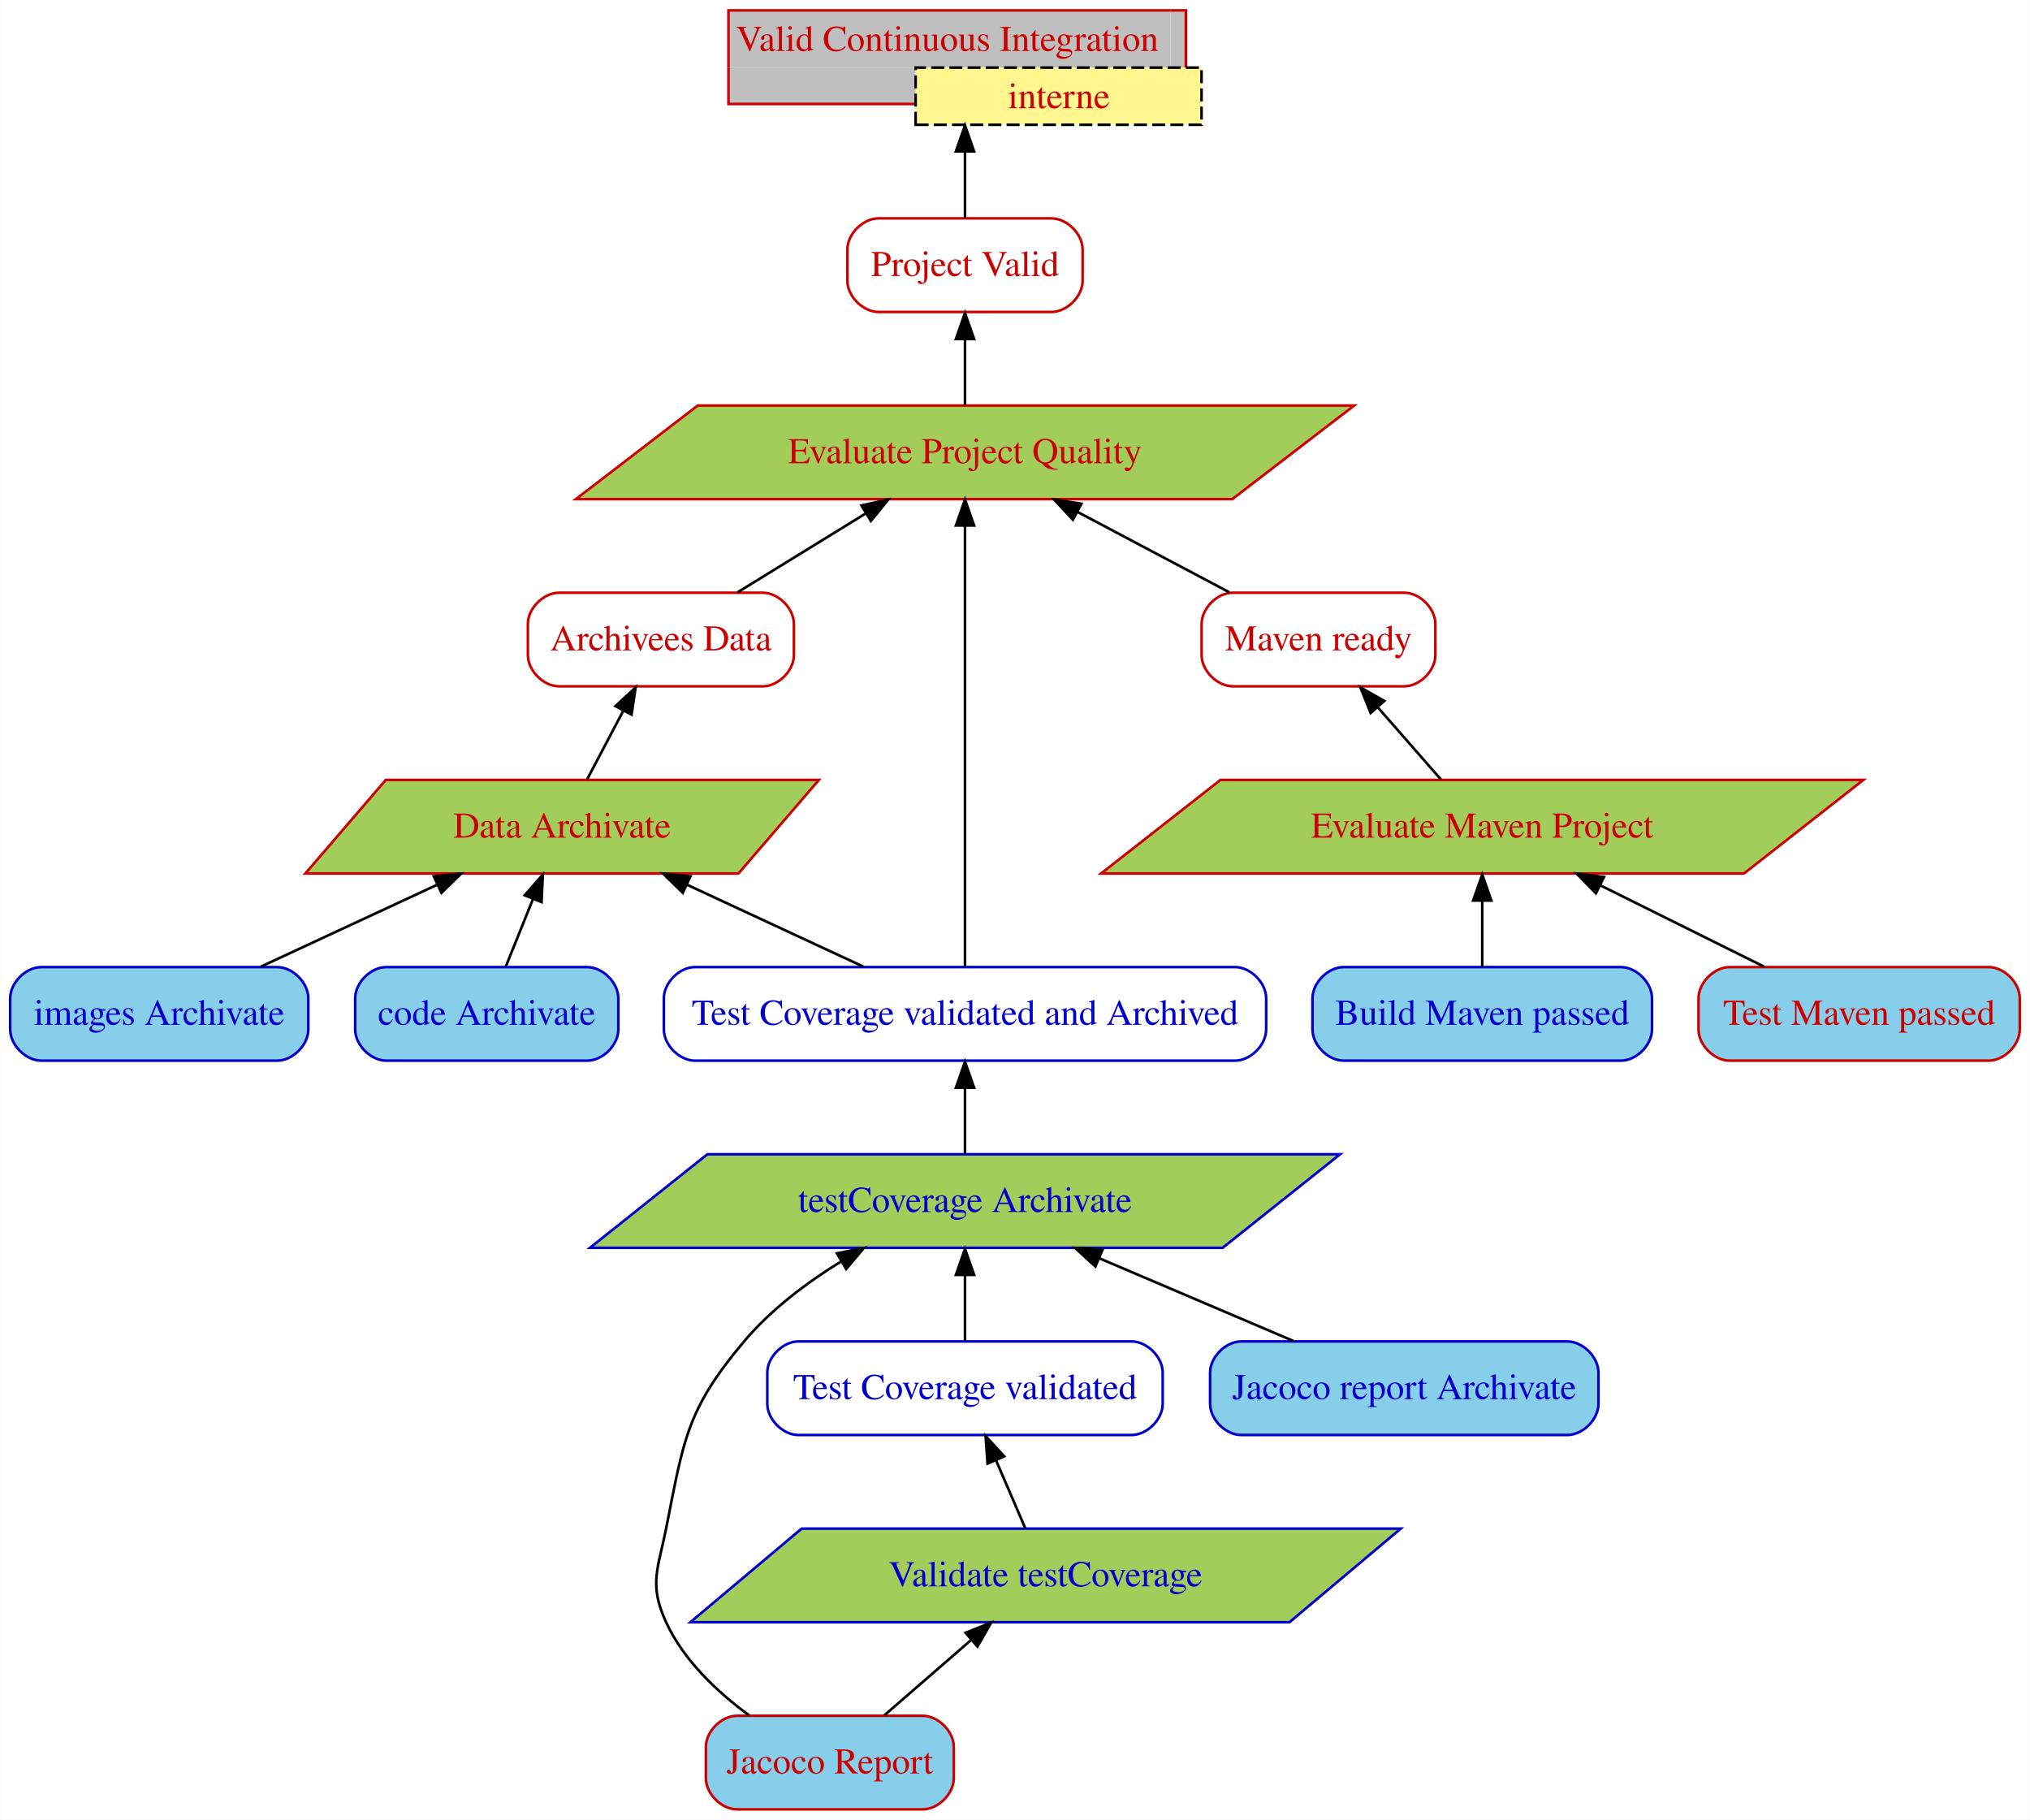
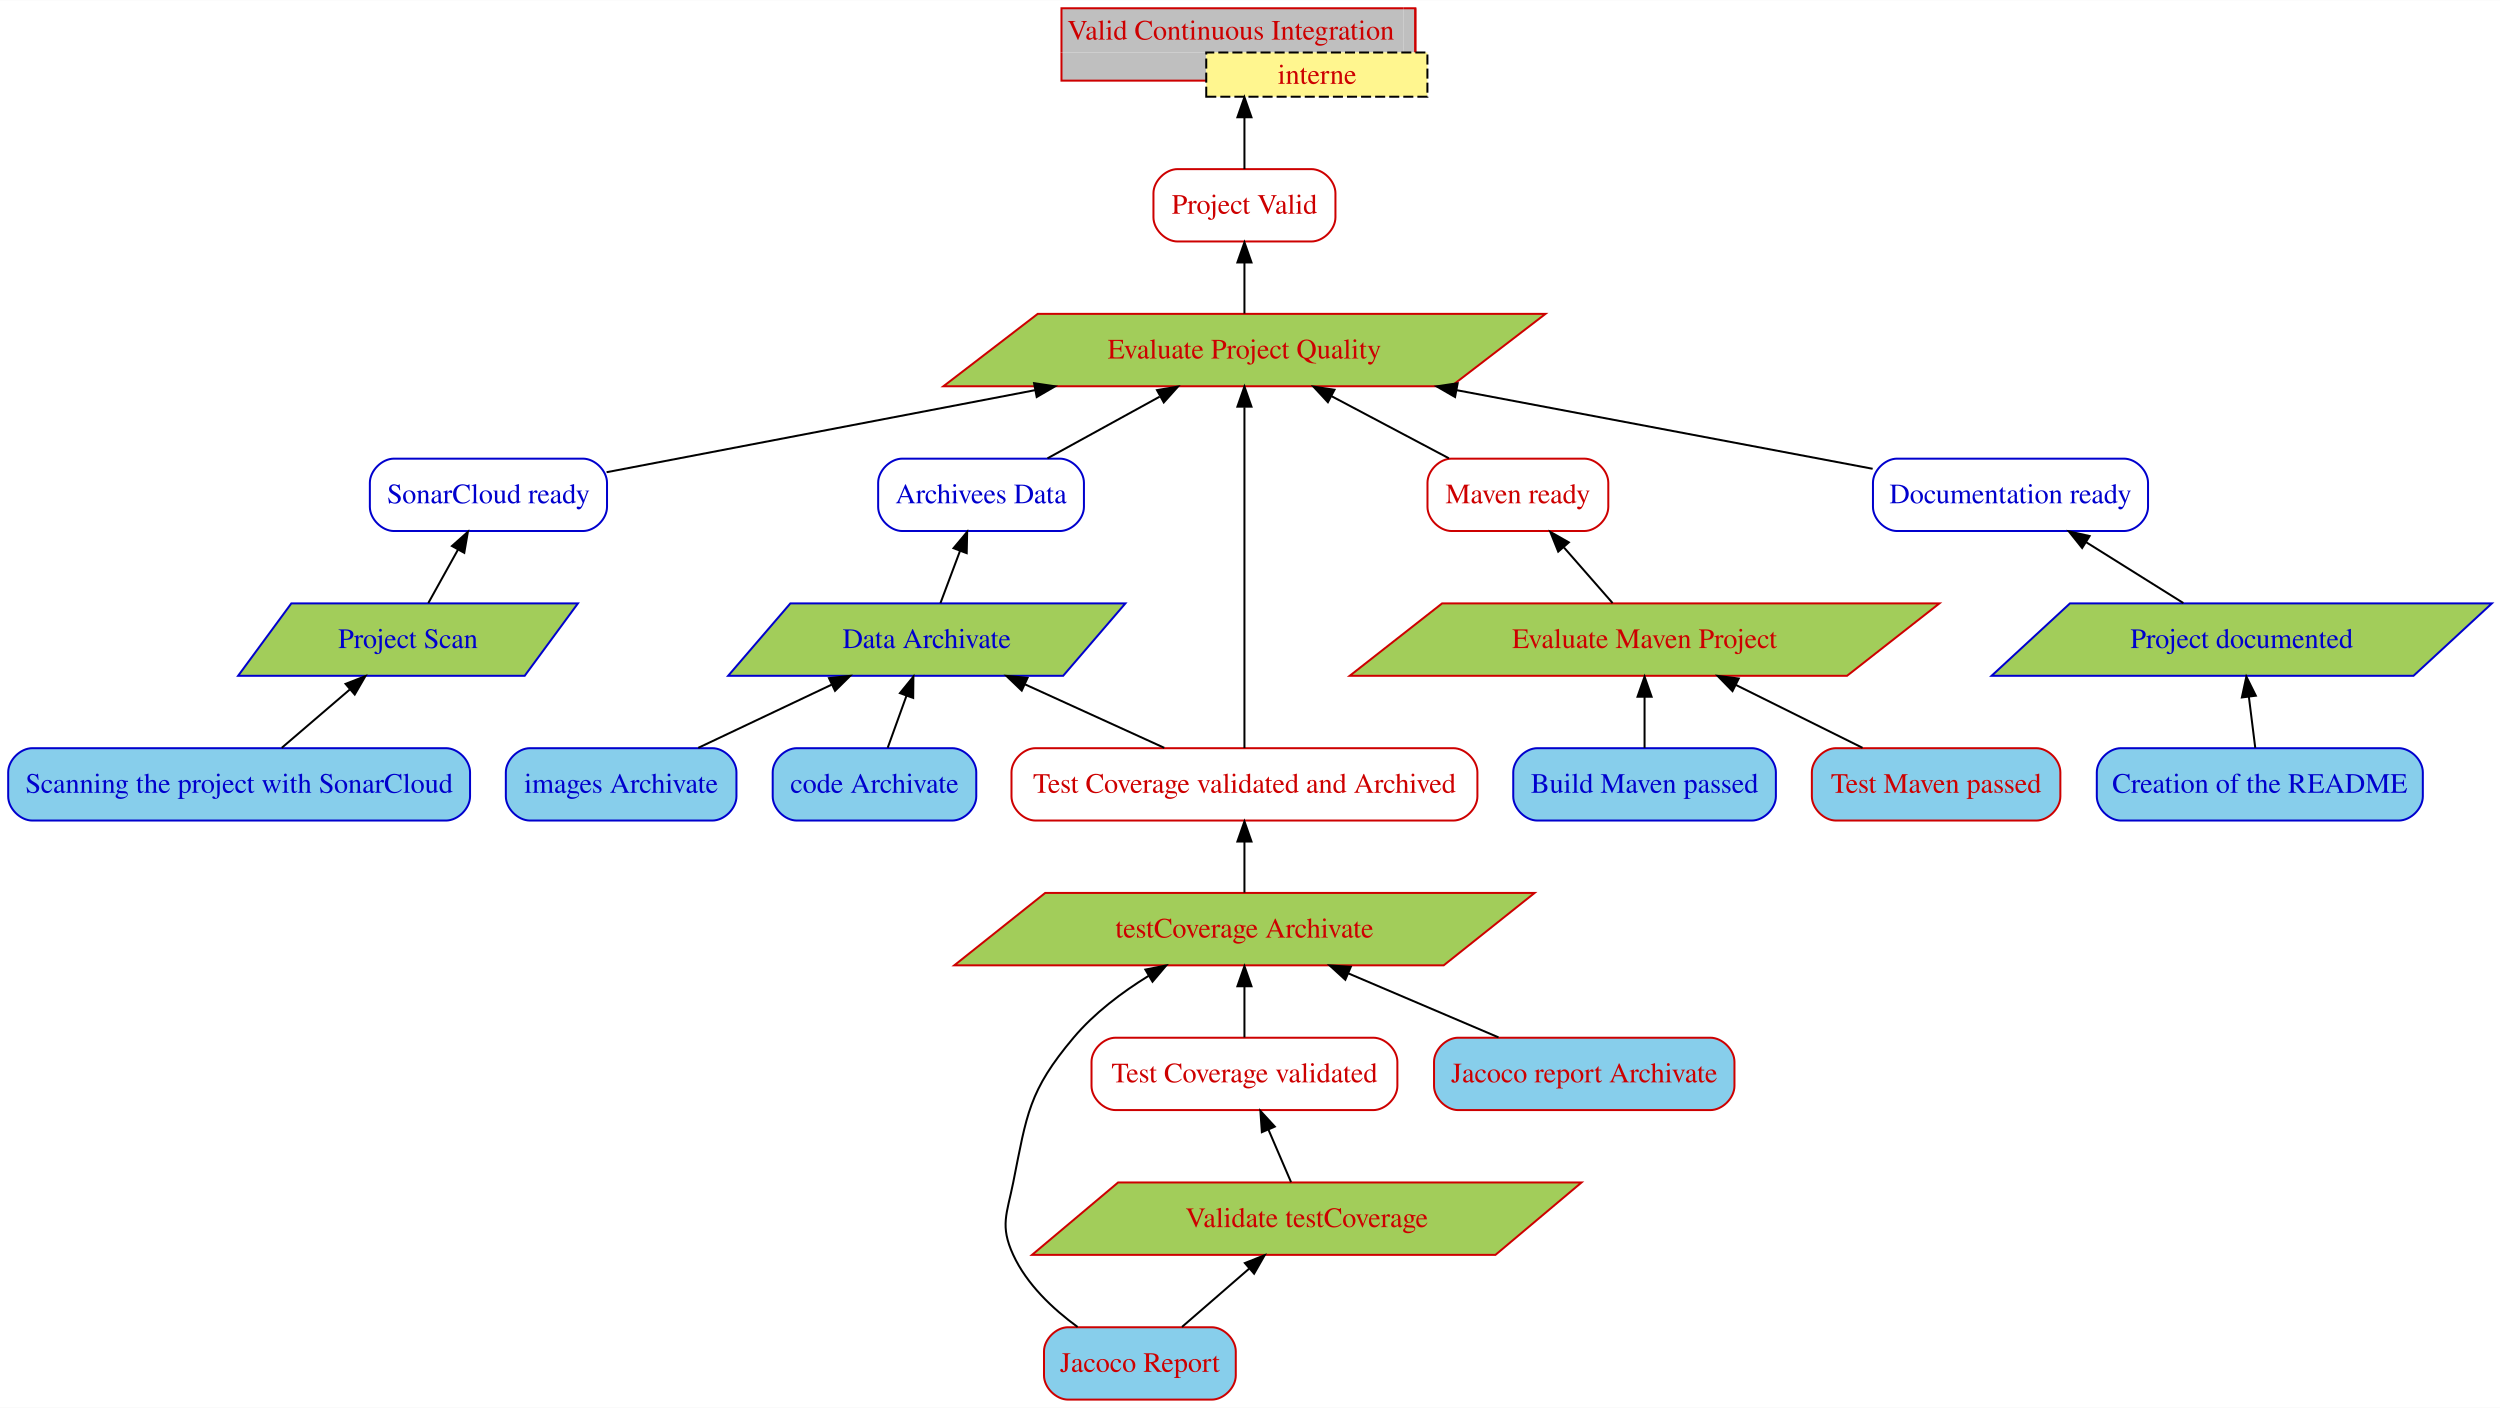
- <svg xmlns="http://www.w3.org/2000/svg" width="781px" height="700px" viewBox="0.00 0.00 780.82 700.00">
+ <svg xmlns="http://www.w3.org/2000/svg" width="1243px" height="700px" viewBox="0.00 0.00 1243.38 700.00">
  <g id="graph0" class="graph" transform="scale(1.0 1.0) rotate(0) translate(4 696)">
-     <polygon fill="#ffffff" stroke="transparent" points="-4,4 -4,-696 776.821,-696 776.821,4 -4,4" />
+     <polygon fill="#ffffff" stroke="transparent" points="-4,4 -4,-696 1239.379,-696 1239.379,4 -4,4" />
    <g id="node1" class="node">
-       <polygon fill="#bfbfbf" stroke="transparent" points="276.174,-670 276.174,-692 446.174,-692 446.174,-670 276.174,-670" />
-       <polyline fill="none" stroke="#cd0000" points="446.174,-692 276.174,-692 276.174,-670 " />
-       <text text-anchor="start" x="279.13" y="-676.4" font-family="Times,serif" font-size="14.00" fill="#cd0000">Valid Continuous Integration</text>
-       <polygon fill="#bfbfbf" stroke="transparent" points="446.174,-670 446.174,-692 452.174,-692 452.174,-670 446.174,-670" />
-       <polyline fill="none" stroke="#cd0000" points="452.174,-670 452.174,-692 446.174,-692 " />
-       <polyline fill="none" stroke="#cd0000" points="452.174,-692 452.174,-670 " />
-       <polygon fill="#bfbfbf" stroke="transparent" points="276.174,-656 276.174,-670 348.174,-670 348.174,-656 276.174,-656" />
-       <polyline fill="none" stroke="#cd0000" points="276.174,-670 276.174,-656 348.174,-656 " />
-       <polygon fill="#fff68f" stroke="transparent" points="348.174,-648 348.174,-670 458.174,-670 458.174,-648 348.174,-648" />
-       <polygon fill="none" stroke="#000000" stroke-dasharray="5,2" points="348.174,-648 348.174,-670 458.174,-670 458.174,-648 348.174,-648" />
-       <text text-anchor="start" x="383.738" y="-654.4" font-family="Times,serif" font-size="14.00" fill="#cd0000">interne</text>
+       <polygon fill="#bfbfbf" stroke="transparent" points="523.926,-670 523.926,-692 693.926,-692 693.926,-670 523.926,-670" />
+       <polyline fill="none" stroke="#cd0000" points="693.926,-692 523.926,-692 523.926,-670 " />
+       <text text-anchor="start" x="526.882" y="-676.4" font-family="Times,serif" font-size="14.00" fill="#cd0000">Valid Continuous Integration</text>
+       <polygon fill="#bfbfbf" stroke="transparent" points="693.926,-670 693.926,-692 699.926,-692 699.926,-670 693.926,-670" />
+       <polyline fill="none" stroke="#cd0000" points="699.926,-670 699.926,-692 693.926,-692 " />
+       <polyline fill="none" stroke="#cd0000" points="699.926,-692 699.926,-670 " />
+       <polygon fill="#bfbfbf" stroke="transparent" points="523.926,-656 523.926,-670 595.926,-670 595.926,-656 523.926,-656" />
+       <polyline fill="none" stroke="#cd0000" points="523.926,-670 523.926,-656 595.926,-656 " />
+       <polygon fill="#fff68f" stroke="transparent" points="595.926,-648 595.926,-670 705.926,-670 705.926,-648 595.926,-648" />
+       <polygon fill="none" stroke="#000000" stroke-dasharray="5,2" points="595.926,-648 595.926,-670 705.926,-670 705.926,-648 595.926,-648" />
+       <text text-anchor="start" x="631.49" y="-654.4" font-family="Times,serif" font-size="14.00" fill="#cd0000">interne</text>
    </g>
    <g id="node2" class="node">
-       <path fill="transparent" stroke="#cd0000" d="M400.43,-612C400.43,-612 333.917,-612 333.917,-612 327.917,-612 321.917,-606 321.917,-600 321.917,-600 321.917,-588 321.917,-588 321.917,-582 327.917,-576 333.917,-576 333.917,-576 400.43,-576 400.43,-576 406.43,-576 412.43,-582 412.43,-588 412.43,-588 412.43,-600 412.43,-600 412.43,-606 406.43,-612 400.43,-612" />
-       <text text-anchor="middle" x="367.174" y="-589.8" font-family="Times,serif" font-size="14.00" fill="#cd0000">Project Valid</text>
+       <polygon fill="#a2cd5a" stroke="#0000cd" points="283.425,-396 140.894,-396 114.426,-360 256.958,-360 283.425,-396" />
+       <text text-anchor="middle" x="198.926" y="-373.8" font-family="Times,serif" font-size="14.00" fill="#0000cd">Project Scan</text>
+     </g>
+     <g id="node3" class="node">
+       <path fill="transparent" stroke="#0000cd" d="M285.901,-468C285.901,-468 191.95,-468 191.95,-468 185.95,-468 179.95,-462 179.95,-456 179.95,-456 179.95,-444 179.95,-444 179.95,-438 185.95,-432 191.95,-432 191.95,-432 285.901,-432 285.901,-432 291.901,-432 297.901,-438 297.901,-444 297.901,-444 297.901,-456 297.901,-456 297.901,-462 291.901,-468 285.901,-468" />
+       <text text-anchor="middle" x="238.926" y="-445.8" font-family="Times,serif" font-size="14.00" fill="#0000cd">SonarCloud ready</text>
    </g>
    <g id="edge1" class="edge">
-       <path fill="none" stroke="#000000" d="M367.174,-612.011C367.174,-619.709 367.174,-628.937 367.174,-637.744" />
-       <polygon fill="#000000" stroke="#000000" points="363.674,-637.772 367.174,-647.772 370.674,-637.772 363.674,-637.772" />
-     </g>
-     <g id="node3" class="node">
-       <path fill="transparent" stroke="#0000cd" d="M471.034,-324C471.034,-324 263.313,-324 263.313,-324 257.313,-324 251.313,-318 251.313,-312 251.313,-312 251.313,-300 251.313,-300 251.313,-294 257.313,-288 263.313,-288 263.313,-288 471.034,-288 471.034,-288 477.034,-288 483.034,-294 483.034,-300 483.034,-300 483.034,-312 483.034,-312 483.034,-318 477.034,-324 471.034,-324" />
-       <text text-anchor="middle" x="367.174" y="-301.8" font-family="Times,serif" font-size="14.00" fill="#0000cd">Test Coverage validated and Archived</text>
+       <path fill="none" stroke="#000000" d="M209.019,-396.169C213.485,-404.207 218.833,-413.833 223.764,-422.708" />
+       <polygon fill="#000000" stroke="#000000" points="220.78,-424.545 228.696,-431.587 226.899,-421.145 220.78,-424.545" />
    </g>
    <g id="node4" class="node">
-       <polygon fill="#a2cd5a" stroke="#cd0000" points="310.956,-396 144.333,-396 113.391,-360 280.015,-360 310.956,-396" />
-       <text text-anchor="middle" x="212.174" y="-373.8" font-family="Times,serif" font-size="14.00" fill="#cd0000">Data Archivate</text>
+       <polygon fill="#a2cd5a" stroke="#cd0000" points="764.646,-540 512.101,-540 465.205,-504 717.75,-504 764.646,-540" />
+       <text text-anchor="middle" x="614.926" y="-517.8" font-family="Times,serif" font-size="14.00" fill="#cd0000">Evaluate Project Quality</text>
    </g>
    <g id="edge2" class="edge">
-       <path fill="none" stroke="#000000" d="M328.061,-324.169C307.422,-333.755 281.925,-345.599 260.106,-355.735" />
-       <polygon fill="#000000" stroke="#000000" points="258.6,-352.575 251.005,-359.962 261.549,-358.923 258.6,-352.575" />
+       <path fill="none" stroke="#000000" d="M297.676,-461.25C354.569,-472.144 442.07,-488.9 510.778,-502.057" />
+       <polygon fill="#000000" stroke="#000000" points="510.293,-505.527 520.773,-503.971 511.61,-498.652 510.293,-505.527" />
+     </g>
+     <g id="node5" class="node">
+       <path fill="transparent" stroke="#cd0000" d="M648.182,-612C648.182,-612 581.669,-612 581.669,-612 575.669,-612 569.669,-606 569.669,-600 569.669,-600 569.669,-588 569.669,-588 569.669,-582 575.669,-576 581.669,-576 581.669,-576 648.182,-576 648.182,-576 654.182,-576 660.182,-582 660.182,-588 660.182,-588 660.182,-600 660.182,-600 660.182,-606 654.182,-612 648.182,-612" />
+       <text text-anchor="middle" x="614.926" y="-589.8" font-family="Times,serif" font-size="14.00" fill="#cd0000">Project Valid</text>
+     </g>
+     <g id="edge3" class="edge">
+       <path fill="none" stroke="#000000" d="M614.926,-540.169C614.926,-547.869 614.926,-557.026 614.926,-565.583" />
+       <polygon fill="#000000" stroke="#000000" points="611.426,-565.587 614.926,-575.587 618.426,-565.587 611.426,-565.587" />
+     </g>
+     <g id="edge4" class="edge">
+       <path fill="none" stroke="#000000" d="M614.926,-612.011C614.926,-619.709 614.926,-628.937 614.926,-637.744" />
+       <polygon fill="#000000" stroke="#000000" points="611.426,-637.772 614.926,-647.772 618.426,-637.772 611.426,-637.772" />
    </g>
    <g id="node6" class="node">
-       <polygon fill="#a2cd5a" stroke="#cd0000" points="516.894,-540 264.349,-540 217.453,-504 469.998,-504 516.894,-540" />
-       <text text-anchor="middle" x="367.174" y="-517.8" font-family="Times,serif" font-size="14.00" fill="#cd0000">Evaluate Project Quality</text>
-     </g>
-     <g id="edge3" class="edge">
-       <path fill="none" stroke="#000000" d="M367.174,-324.045C367.174,-361.606 367.174,-448.446 367.174,-493.59" />
-       <polygon fill="#000000" stroke="#000000" points="363.674,-493.855 367.174,-503.855 370.674,-493.855 363.674,-493.855" />
-     </g>
-     <g id="node5" class="node">
-       <path fill="transparent" stroke="#cd0000" d="M289.347,-468C289.347,-468 211,-468 211,-468 205,-468 199,-462 199,-456 199,-456 199,-444 199,-444 199,-438 205,-432 211,-432 211,-432 289.347,-432 289.347,-432 295.347,-432 301.347,-438 301.347,-444 301.347,-444 301.347,-456 301.347,-456 301.347,-462 295.347,-468 289.347,-468" />
-       <text text-anchor="middle" x="250.174" y="-445.8" font-family="Times,serif" font-size="14.00" fill="#cd0000">Archivees Data</text>
-     </g>
-     <g id="edge4" class="edge">
-       <path fill="none" stroke="#000000" d="M221.763,-396.169C226.005,-404.207 231.086,-413.833 235.77,-422.708" />
-       <polygon fill="#000000" stroke="#000000" points="232.692,-424.377 240.456,-431.587 238.883,-421.109 232.692,-424.377" />
+       <path fill="transparent" stroke="#cd0000" d="M718.787,-324C718.787,-324 511.065,-324 511.065,-324 505.065,-324 499.065,-318 499.065,-312 499.065,-312 499.065,-300 499.065,-300 499.065,-294 505.065,-288 511.065,-288 511.065,-288 718.787,-288 718.787,-288 724.787,-288 730.787,-294 730.787,-300 730.787,-300 730.787,-312 730.787,-312 730.787,-318 724.787,-324 718.787,-324" />
+       <text text-anchor="middle" x="614.926" y="-301.8" font-family="Times,serif" font-size="14.00" fill="#cd0000">Test Coverage validated and Archived</text>
+     </g>
+     <g id="edge6" class="edge">
+       <path fill="none" stroke="#000000" d="M614.926,-324.045C614.926,-361.606 614.926,-448.446 614.926,-493.59" />
+       <polygon fill="#000000" stroke="#000000" points="611.426,-493.855 614.926,-503.855 618.426,-493.855 611.426,-493.855" />
+     </g>
+     <g id="node7" class="node">
+       <polygon fill="#a2cd5a" stroke="#0000cd" points="555.708,-396 389.085,-396 358.143,-360 524.767,-360 555.708,-396" />
+       <text text-anchor="middle" x="456.926" y="-373.8" font-family="Times,serif" font-size="14.00" fill="#0000cd">Data Archivate</text>
    </g>
    <g id="edge5" class="edge">
-       <path fill="none" stroke="#000000" d="M279.698,-468.169C294.663,-477.378 313.012,-488.67 329.034,-498.529" />
-       <polygon fill="#000000" stroke="#000000" points="327.308,-501.577 337.659,-503.837 330.977,-495.615 327.308,-501.577" />
-     </g>
-     <g id="edge6" class="edge">
-       <path fill="none" stroke="#000000" d="M367.174,-540.169C367.174,-547.869 367.174,-557.026 367.174,-565.583" />
-       <polygon fill="#000000" stroke="#000000" points="363.674,-565.587 367.174,-575.587 370.674,-565.587 363.674,-565.587" />
-     </g>
-     <g id="node7" class="node">
-       <path fill="#87ceeb" stroke="#0000cd" d="M619.484,-324C619.484,-324 512.863,-324 512.863,-324 506.863,-324 500.863,-318 500.863,-312 500.863,-312 500.863,-300 500.863,-300 500.863,-294 506.863,-288 512.863,-288 512.863,-288 619.484,-288 619.484,-288 625.484,-288 631.484,-294 631.484,-300 631.484,-300 631.484,-312 631.484,-312 631.484,-318 625.484,-324 619.484,-324" />
-       <text text-anchor="middle" x="566.174" y="-301.8" font-family="Times,serif" font-size="14.00" fill="#0000cd">Build Maven passed</text>
+       <path fill="none" stroke="#000000" d="M575.056,-324.169C554.018,-333.755 528.027,-345.599 505.786,-355.735" />
+       <polygon fill="#000000" stroke="#000000" points="504.157,-352.63 496.509,-359.962 507.06,-359 504.157,-352.63" />
    </g>
    <g id="node8" class="node">
-       <polygon fill="#a2cd5a" stroke="#cd0000" points="712.809,-396 465.468,-396 419.538,-360 666.879,-360 712.809,-396" />
-       <text text-anchor="middle" x="566.174" y="-373.8" font-family="Times,serif" font-size="14.00" fill="#cd0000">Evaluate Maven Project</text>
+       <path fill="transparent" stroke="#0000cd" d="M523.099,-468C523.099,-468 444.753,-468 444.753,-468 438.753,-468 432.753,-462 432.753,-456 432.753,-456 432.753,-444 432.753,-444 432.753,-438 438.753,-432 444.753,-432 444.753,-432 523.099,-432 523.099,-432 529.099,-432 535.099,-438 535.099,-444 535.099,-444 535.099,-456 535.099,-456 535.099,-462 529.099,-468 523.099,-468" />
+       <text text-anchor="middle" x="483.926" y="-445.8" font-family="Times,serif" font-size="14.00" fill="#0000cd">Archivees Data</text>
    </g>
    <g id="edge7" class="edge">
-       <path fill="none" stroke="#000000" d="M566.174,-324.169C566.174,-331.869 566.174,-341.026 566.174,-349.583" />
-       <polygon fill="#000000" stroke="#000000" points="562.674,-349.587 566.174,-359.587 569.674,-349.587 562.674,-349.587" />
+       <path fill="none" stroke="#000000" d="M463.739,-396.169C466.69,-404.038 470.212,-413.429 473.481,-422.147" />
+       <polygon fill="#000000" stroke="#000000" points="470.232,-423.452 477.021,-431.587 476.787,-420.995 470.232,-423.452" />
+     </g>
+     <g id="edge8" class="edge">
+       <path fill="none" stroke="#000000" d="M516.982,-468.169C533.893,-477.463 554.664,-488.879 572.72,-498.803" />
+       <polygon fill="#000000" stroke="#000000" points="571.43,-502.088 581.879,-503.837 574.802,-495.953 571.43,-502.088" />
    </g>
    <g id="node9" class="node">
-       <path fill="transparent" stroke="#cd0000" d="M536.138,-468C536.138,-468 470.209,-468 470.209,-468 464.209,-468 458.209,-462 458.209,-456 458.209,-456 458.209,-444 458.209,-444 458.209,-438 464.209,-432 470.209,-432 470.209,-432 536.138,-432 536.138,-432 542.138,-432 548.138,-438 548.138,-444 548.138,-444 548.138,-456 548.138,-456 548.138,-462 542.138,-468 536.138,-468" />
-       <text text-anchor="middle" x="503.174" y="-445.8" font-family="Times,serif" font-size="14.00" fill="#cd0000">Maven ready</text>
-     </g>
-     <g id="edge8" class="edge">
-       <path fill="none" stroke="#000000" d="M550.276,-396.169C542.946,-404.546 534.108,-414.647 526.077,-423.825" />
-       <polygon fill="#000000" stroke="#000000" points="523.236,-421.756 519.285,-431.587 528.504,-426.366 523.236,-421.756" />
+       <path fill="#87ceeb" stroke="#0000cd" d="M867.236,-324C867.236,-324 760.615,-324 760.615,-324 754.615,-324 748.615,-318 748.615,-312 748.615,-312 748.615,-300 748.615,-300 748.615,-294 754.615,-288 760.615,-288 760.615,-288 867.236,-288 867.236,-288 873.236,-288 879.236,-294 879.236,-300 879.236,-300 879.236,-312 879.236,-312 879.236,-318 873.236,-324 867.236,-324" />
+       <text text-anchor="middle" x="813.926" y="-301.8" font-family="Times,serif" font-size="14.00" fill="#0000cd">Build Maven passed</text>
+     </g>
+     <g id="node10" class="node">
+       <polygon fill="#a2cd5a" stroke="#cd0000" points="960.561,-396 713.221,-396 667.291,-360 914.631,-360 960.561,-396" />
+       <text text-anchor="middle" x="813.926" y="-373.8" font-family="Times,serif" font-size="14.00" fill="#cd0000">Evaluate Maven Project</text>
    </g>
    <g id="edge9" class="edge">
-       <path fill="none" stroke="#000000" d="M468.855,-468.169C451.138,-477.548 429.339,-489.089 410.475,-499.076" />
-       <polygon fill="#000000" stroke="#000000" points="408.681,-496.065 401.481,-503.837 411.957,-502.252 408.681,-496.065" />
-     </g>
-     <g id="node10" class="node">
-       <polygon fill="#a2cd5a" stroke="#0000cd" points="511.48,-252 268.068,-252 222.868,-216 466.279,-216 511.48,-252" />
-       <text text-anchor="middle" x="367.174" y="-229.8" font-family="Times,serif" font-size="14.00" fill="#0000cd">testCoverage Archivate</text>
+       <path fill="none" stroke="#000000" d="M813.926,-324.169C813.926,-331.869 813.926,-341.026 813.926,-349.583" />
+       <polygon fill="#000000" stroke="#000000" points="810.426,-349.587 813.926,-359.587 817.426,-349.587 810.426,-349.587" />
+     </g>
+     <g id="node11" class="node">
+       <path fill="transparent" stroke="#cd0000" d="M783.89,-468C783.89,-468 717.961,-468 717.961,-468 711.961,-468 705.961,-462 705.961,-456 705.961,-456 705.961,-444 705.961,-444 705.961,-438 711.961,-432 717.961,-432 717.961,-432 783.89,-432 783.89,-432 789.89,-432 795.89,-438 795.89,-444 795.89,-444 795.89,-456 795.89,-456 795.89,-462 789.89,-468 783.89,-468" />
+       <text text-anchor="middle" x="750.926" y="-445.8" font-family="Times,serif" font-size="14.00" fill="#cd0000">Maven ready</text>
    </g>
    <g id="edge10" class="edge">
-       <path fill="none" stroke="#000000" d="M367.174,-252.169C367.174,-259.869 367.174,-269.026 367.174,-277.583" />
-       <polygon fill="#000000" stroke="#000000" points="363.674,-277.587 367.174,-287.587 370.674,-277.587 363.674,-277.587" />
-     </g>
-     <g id="node11" class="node">
-       <path fill="transparent" stroke="#0000cd" d="M431.233,-180C431.233,-180 303.115,-180 303.115,-180 297.115,-180 291.115,-174 291.115,-168 291.115,-168 291.115,-156 291.115,-156 291.115,-150 297.115,-144 303.115,-144 303.115,-144 431.233,-144 431.233,-144 437.233,-144 443.233,-150 443.233,-156 443.233,-156 443.233,-168 443.233,-168 443.233,-174 437.233,-180 431.233,-180" />
-       <text text-anchor="middle" x="367.174" y="-157.8" font-family="Times,serif" font-size="14.00" fill="#0000cd">Test Coverage validated</text>
+       <path fill="none" stroke="#000000" d="M798.028,-396.169C790.698,-404.546 781.86,-414.647 773.829,-423.825" />
+       <polygon fill="#000000" stroke="#000000" points="770.988,-421.756 767.037,-431.587 776.256,-426.366 770.988,-421.756" />
    </g>
    <g id="edge11" class="edge">
-       <path fill="none" stroke="#000000" d="M367.174,-180.169C367.174,-187.869 367.174,-197.026 367.174,-205.583" />
-       <polygon fill="#000000" stroke="#000000" points="363.674,-205.587 367.174,-215.587 370.674,-205.587 363.674,-205.587" />
+       <path fill="none" stroke="#000000" d="M716.607,-468.169C698.89,-477.548 677.091,-489.089 658.227,-499.076" />
+       <polygon fill="#000000" stroke="#000000" points="656.433,-496.065 649.233,-503.837 659.709,-502.252 656.433,-496.065" />
    </g>
    <g id="node12" class="node">
-       <path fill="#87ceeb" stroke="#0000cd" d="M598.881,-180C598.881,-180 473.466,-180 473.466,-180 467.466,-180 461.466,-174 461.466,-168 461.466,-168 461.466,-156 461.466,-156 461.466,-150 467.466,-144 473.466,-144 473.466,-144 598.881,-144 598.881,-144 604.881,-144 610.881,-150 610.881,-156 610.881,-156 610.881,-168 610.881,-168 610.881,-174 604.881,-180 598.881,-180" />
-       <text text-anchor="middle" x="536.174" y="-157.8" font-family="Times,serif" font-size="14.00" fill="#0000cd">Jacoco report Archivate</text>
+       <polygon fill="#a2cd5a" stroke="#cd0000" points="759.232,-252 515.82,-252 470.62,-216 714.031,-216 759.232,-252" />
+       <text text-anchor="middle" x="614.926" y="-229.8" font-family="Times,serif" font-size="14.00" fill="#cd0000">testCoverage Archivate</text>
    </g>
    <g id="edge12" class="edge">
-       <path fill="none" stroke="#000000" d="M493.528,-180.169C470.825,-189.841 442.728,-201.811 418.799,-212.006" />
-       <polygon fill="#000000" stroke="#000000" points="417.341,-208.822 409.513,-215.962 420.084,-215.262 417.341,-208.822" />
+       <path fill="none" stroke="#000000" d="M614.926,-252.169C614.926,-259.869 614.926,-269.026 614.926,-277.583" />
+       <polygon fill="#000000" stroke="#000000" points="611.426,-277.587 614.926,-287.587 618.426,-277.587 611.426,-277.587" />
    </g>
    <g id="node13" class="node">
-       <polygon fill="#a2cd5a" stroke="#0000cd" points="534.82,-108 304.328,-108 261.527,-72 492.019,-72 534.82,-108" />
-       <text text-anchor="middle" x="398.174" y="-85.8" font-family="Times,serif" font-size="14.00" fill="#0000cd">Validate testCoverage</text>
+       <path fill="transparent" stroke="#cd0000" d="M678.985,-180C678.985,-180 550.867,-180 550.867,-180 544.867,-180 538.867,-174 538.867,-168 538.867,-168 538.867,-156 538.867,-156 538.867,-150 544.867,-144 550.867,-144 550.867,-144 678.985,-144 678.985,-144 684.985,-144 690.985,-150 690.985,-156 690.985,-156 690.985,-168 690.985,-168 690.985,-174 684.985,-180 678.985,-180" />
+       <text text-anchor="middle" x="614.926" y="-157.8" font-family="Times,serif" font-size="14.00" fill="#cd0000">Test Coverage validated</text>
    </g>
    <g id="edge13" class="edge">
-       <path fill="none" stroke="#000000" d="M390.351,-108.169C386.963,-116.038 382.92,-125.429 379.166,-134.147" />
-       <polygon fill="#000000" stroke="#000000" points="375.841,-133.018 375.101,-143.587 382.271,-135.786 375.841,-133.018" />
+       <path fill="none" stroke="#000000" d="M614.926,-180.169C614.926,-187.869 614.926,-197.026 614.926,-205.583" />
+       <polygon fill="#000000" stroke="#000000" points="611.426,-205.587 614.926,-215.587 618.426,-205.587 611.426,-205.587" />
    </g>
    <g id="node14" class="node">
-       <path fill="#87ceeb" stroke="#0000cd" d="M102.521,-324C102.521,-324 11.826,-324 11.826,-324 5.826,-324 -.174,-318 -.174,-312 -.174,-312 -.174,-300 -.174,-300 -.174,-294 5.826,-288 11.826,-288 11.826,-288 102.521,-288 102.521,-288 108.521,-288 114.521,-294 114.521,-300 114.521,-300 114.521,-312 114.521,-312 114.521,-318 108.521,-324 102.521,-324" />
-       <text text-anchor="middle" x="57.174" y="-301.8" font-family="Times,serif" font-size="14.00" fill="#0000cd">images Archivate</text>
+       <polygon fill="#a2cd5a" stroke="#0000cd" points="1235.331,-396 1025.487,-396 986.52,-360 1196.364,-360 1235.331,-396" />
+       <text text-anchor="middle" x="1110.926" y="-373.8" font-family="Times,serif" font-size="14.00" fill="#0000cd">Project documented</text>
+     </g>
+     <g id="node15" class="node">
+       <path fill="transparent" stroke="#0000cd" d="M1052.328,-468C1052.328,-468 939.523,-468 939.523,-468 933.523,-468 927.523,-462 927.523,-456 927.523,-456 927.523,-444 927.523,-444 927.523,-438 933.523,-432 939.523,-432 939.523,-432 1052.328,-432 1052.328,-432 1058.328,-432 1064.328,-438 1064.328,-444 1064.328,-444 1064.328,-456 1064.328,-456 1064.328,-462 1058.328,-468 1052.328,-468" />
+       <text text-anchor="middle" x="995.926" y="-445.8" font-family="Times,serif" font-size="14.00" fill="#0000cd">Documentation ready</text>
    </g>
    <g id="edge14" class="edge">
-       <path fill="none" stroke="#000000" d="M96.287,-324.169C116.925,-333.755 142.422,-345.599 164.241,-355.735" />
-       <polygon fill="#000000" stroke="#000000" points="162.798,-358.923 173.342,-359.962 165.747,-352.575 162.798,-358.923" />
-     </g>
-     <g id="node15" class="node">
-       <path fill="#87ceeb" stroke="#cd0000" d="M350.865,-36C350.865,-36 279.482,-36 279.482,-36 273.482,-36 267.482,-30 267.482,-24 267.482,-24 267.482,-12 267.482,-12 267.482,-6 273.482,0 279.482,0 279.482,0 350.865,0 350.865,0 356.865,0 362.865,-6 362.865,-12 362.865,-12 362.865,-24 362.865,-24 362.865,-30 356.865,-36 350.865,-36" />
-       <text text-anchor="middle" x="315.174" y="-13.8" font-family="Times,serif" font-size="14.00" fill="#cd0000">Jacoco Report</text>
+       <path fill="none" stroke="#000000" d="M1081.906,-396.169C1067.197,-405.378 1049.161,-416.67 1033.414,-426.529" />
+       <polygon fill="#000000" stroke="#000000" points="1031.554,-423.564 1024.936,-431.837 1035.269,-429.497 1031.554,-423.564" />
+     </g>
+     <g id="edge15" class="edge">
+       <path fill="none" stroke="#000000" d="M927.37,-462.955C869.802,-473.834 786.602,-489.557 720.53,-502.043" />
+       <polygon fill="#000000" stroke="#000000" points="719.672,-498.643 710.496,-503.939 720.972,-505.522 719.672,-498.643" />
+     </g>
+     <g id="node16" class="node">
+       <path fill="#87ceeb" stroke="#0000cd" d="M217.777,-324C217.777,-324 12.074,-324 12.074,-324 6.074,-324 .074,-318 .074,-312 .074,-312 .074,-300 .074,-300 .074,-294 6.074,-288 12.074,-288 12.074,-288 217.777,-288 217.777,-288 223.777,-288 229.777,-294 229.777,-300 229.777,-300 229.777,-312 229.777,-312 229.777,-318 223.777,-324 217.777,-324" />
+       <text text-anchor="middle" x="114.926" y="-301.8" font-family="Times,serif" font-size="14.00" fill="#0000cd">Scanning the project with SonarCloud</text>
    </g>
    <g id="edge16" class="edge">
-       <path fill="none" stroke="#000000" d="M284.197,-36.122C271.817,-45.174 258.915,-57.342 252.174,-72 245.488,-86.536 249.036,-92.311 252.174,-108 258.972,-141.994 259.846,-153.481 282.174,-180 292.427,-192.178 306.139,-202.524 319.554,-210.801" />
-       <polygon fill="#000000" stroke="#000000" points="317.893,-213.885 328.286,-215.94 321.443,-207.852 317.893,-213.885" />
-     </g>
-     <g id="edge15" class="edge">
-       <path fill="none" stroke="#000000" d="M336.118,-36.169C346.243,-44.952 358.551,-55.629 369.528,-65.151" />
-       <polygon fill="#000000" stroke="#000000" points="367.389,-67.928 377.236,-71.837 371.976,-62.641 367.389,-67.928" />
-     </g>
-     <g id="node16" class="node">
-       <path fill="#87ceeb" stroke="#cd0000" d="M760.969,-324C760.969,-324 661.379,-324 661.379,-324 655.379,-324 649.379,-318 649.379,-312 649.379,-312 649.379,-300 649.379,-300 649.379,-294 655.379,-288 661.379,-288 661.379,-288 760.969,-288 760.969,-288 766.969,-288 772.969,-294 772.969,-300 772.969,-300 772.969,-312 772.969,-312 772.969,-318 766.969,-324 760.969,-324" />
-       <text text-anchor="middle" x="711.174" y="-301.8" font-family="Times,serif" font-size="14.00" fill="#cd0000">Test Maven passed</text>
+       <path fill="none" stroke="#000000" d="M136.122,-324.169C146.369,-332.952 158.826,-343.629 169.935,-353.151" />
+       <polygon fill="#000000" stroke="#000000" points="167.865,-355.987 177.736,-359.837 172.421,-350.672 167.865,-355.987" />
+     </g>
+     <g id="node17" class="node">
+       <path fill="#87ceeb" stroke="#cd0000" d="M846.633,-180C846.633,-180 721.218,-180 721.218,-180 715.218,-180 709.218,-174 709.218,-168 709.218,-168 709.218,-156 709.218,-156 709.218,-150 715.218,-144 721.218,-144 721.218,-144 846.633,-144 846.633,-144 852.633,-144 858.633,-150 858.633,-156 858.633,-156 858.633,-168 858.633,-168 858.633,-174 852.633,-180 846.633,-180" />
+       <text text-anchor="middle" x="783.926" y="-157.8" font-family="Times,serif" font-size="14.00" fill="#cd0000">Jacoco report Archivate</text>
    </g>
    <g id="edge17" class="edge">
-       <path fill="none" stroke="#000000" d="M674.584,-324.169C655.45,-333.67 631.851,-345.388 611.561,-355.463" />
-       <polygon fill="#000000" stroke="#000000" points="609.9,-352.38 602.5,-359.962 613.013,-358.649 609.9,-352.38" />
-     </g>
-     <g id="node17" class="node">
-       <path fill="#87ceeb" stroke="#0000cd" d="M221.795,-324C221.795,-324 144.552,-324 144.552,-324 138.552,-324 132.552,-318 132.552,-312 132.552,-312 132.552,-300 132.552,-300 132.552,-294 138.552,-288 144.552,-288 144.552,-288 221.795,-288 221.795,-288 227.795,-288 233.795,-294 233.795,-300 233.795,-300 233.795,-312 233.795,-312 233.795,-318 227.795,-324 221.795,-324" />
-       <text text-anchor="middle" x="183.174" y="-301.8" font-family="Times,serif" font-size="14.00" fill="#0000cd">code Archivate</text>
+       <path fill="none" stroke="#000000" d="M741.28,-180.169C718.577,-189.841 690.481,-201.811 666.552,-212.006" />
+       <polygon fill="#000000" stroke="#000000" points="665.093,-208.822 657.265,-215.962 667.837,-215.262 665.093,-208.822" />
+     </g>
+     <g id="node18" class="node">
+       <polygon fill="#a2cd5a" stroke="#cd0000" points="782.572,-108 552.08,-108 509.279,-72 739.771,-72 782.572,-108" />
+       <text text-anchor="middle" x="645.926" y="-85.8" font-family="Times,serif" font-size="14.00" fill="#cd0000">Validate testCoverage</text>
    </g>
    <g id="edge18" class="edge">
-       <path fill="none" stroke="#000000" d="M190.492,-324.169C193.661,-332.038 197.444,-341.429 200.955,-350.147" />
-       <polygon fill="#000000" stroke="#000000" points="197.774,-351.618 204.757,-359.587 204.268,-349.003 197.774,-351.618" />
+       <path fill="none" stroke="#000000" d="M638.103,-108.169C634.715,-116.038 630.672,-125.429 626.918,-134.147" />
+       <polygon fill="#000000" stroke="#000000" points="623.594,-133.018 622.854,-143.587 630.023,-135.786 623.594,-133.018" />
+     </g>
+     <g id="node19" class="node">
+       <path fill="#87ceeb" stroke="#0000cd" d="M350.273,-324C350.273,-324 259.578,-324 259.578,-324 253.578,-324 247.578,-318 247.578,-312 247.578,-312 247.578,-300 247.578,-300 247.578,-294 253.578,-288 259.578,-288 259.578,-288 350.273,-288 350.273,-288 356.273,-288 362.273,-294 362.273,-300 362.273,-300 362.273,-312 362.273,-312 362.273,-318 356.273,-324 350.273,-324" />
+       <text text-anchor="middle" x="304.926" y="-301.8" font-family="Times,serif" font-size="14.00" fill="#0000cd">images Archivate</text>
+     </g>
+     <g id="edge19" class="edge">
+       <path fill="none" stroke="#000000" d="M343.282,-324.169C363.43,-333.713 388.301,-345.493 409.634,-355.599" />
+       <polygon fill="#000000" stroke="#000000" points="408.31,-358.844 418.846,-359.962 411.306,-352.518 408.31,-358.844" />
+     </g>
+     <g id="node20" class="node">
+       <path fill="#87ceeb" stroke="#cd0000" d="M598.617,-36C598.617,-36 527.234,-36 527.234,-36 521.234,-36 515.234,-30 515.234,-24 515.234,-24 515.234,-12 515.234,-12 515.234,-6 521.234,0 527.234,0 527.234,0 598.617,0 598.617,0 604.617,0 610.617,-6 610.617,-12 610.617,-12 610.617,-24 610.617,-24 610.617,-30 604.617,-36 598.617,-36" />
+       <text text-anchor="middle" x="562.926" y="-13.8" font-family="Times,serif" font-size="14.00" fill="#cd0000">Jacoco Report</text>
+     </g>
+     <g id="edge21" class="edge">
+       <path fill="none" stroke="#000000" d="M531.95,-36.122C519.569,-45.174 506.668,-57.342 499.926,-72 493.24,-86.536 496.788,-92.311 499.926,-108 506.724,-141.994 507.598,-153.481 529.926,-180 540.179,-192.178 553.891,-202.524 567.306,-210.801" />
+       <polygon fill="#000000" stroke="#000000" points="565.645,-213.885 576.038,-215.94 569.195,-207.852 565.645,-213.885" />
+     </g>
+     <g id="edge20" class="edge">
+       <path fill="none" stroke="#000000" d="M583.87,-36.169C593.995,-44.952 606.303,-55.629 617.28,-65.151" />
+       <polygon fill="#000000" stroke="#000000" points="615.141,-67.928 624.988,-71.837 619.728,-62.641 615.141,-67.928" />
+     </g>
+     <g id="node21" class="node">
+       <path fill="#87ceeb" stroke="#cd0000" d="M1008.721,-324C1008.721,-324 909.131,-324 909.131,-324 903.131,-324 897.131,-318 897.131,-312 897.131,-312 897.131,-300 897.131,-300 897.131,-294 903.131,-288 909.131,-288 909.131,-288 1008.721,-288 1008.721,-288 1014.721,-288 1020.721,-294 1020.721,-300 1020.721,-300 1020.721,-312 1020.721,-312 1020.721,-318 1014.721,-324 1008.721,-324" />
+       <text text-anchor="middle" x="958.926" y="-301.8" font-family="Times,serif" font-size="14.00" fill="#cd0000">Test Maven passed</text>
+     </g>
+     <g id="edge22" class="edge">
+       <path fill="none" stroke="#000000" d="M922.336,-324.169C903.202,-333.67 879.603,-345.388 859.313,-355.463" />
+       <polygon fill="#000000" stroke="#000000" points="857.652,-352.38 850.252,-359.962 860.765,-358.649 857.652,-352.38" />
+     </g>
+     <g id="node22" class="node">
+       <path fill="#87ceeb" stroke="#0000cd" d="M469.547,-324C469.547,-324 392.304,-324 392.304,-324 386.304,-324 380.304,-318 380.304,-312 380.304,-312 380.304,-300 380.304,-300 380.304,-294 386.304,-288 392.304,-288 392.304,-288 469.547,-288 469.547,-288 475.547,-288 481.547,-294 481.547,-300 481.547,-300 481.547,-312 481.547,-312 481.547,-318 475.547,-324 469.547,-324" />
+       <text text-anchor="middle" x="430.926" y="-301.8" font-family="Times,serif" font-size="14.00" fill="#0000cd">code Archivate</text>
+     </g>
+     <g id="edge23" class="edge">
+       <path fill="none" stroke="#000000" d="M437.487,-324.169C440.328,-332.038 443.719,-341.429 446.868,-350.147" />
+       <polygon fill="#000000" stroke="#000000" points="443.588,-351.37 450.276,-359.587 450.172,-348.992 443.588,-351.37" />
+     </g>
+     <g id="node23" class="node">
+       <path fill="#87ceeb" stroke="#0000cd" d="M1188.999,-324C1188.999,-324 1050.852,-324 1050.852,-324 1044.852,-324 1038.852,-318 1038.852,-312 1038.852,-312 1038.852,-300 1038.852,-300 1038.852,-294 1044.852,-288 1050.852,-288 1050.852,-288 1188.999,-288 1188.999,-288 1194.999,-288 1200.999,-294 1200.999,-300 1200.999,-300 1200.999,-312 1200.999,-312 1200.999,-318 1194.999,-324 1188.999,-324" />
+       <text text-anchor="middle" x="1119.926" y="-301.8" font-family="Times,serif" font-size="14.00" fill="#0000cd">Creation of the README</text>
+     </g>
+     <g id="edge24" class="edge">
+       <path fill="none" stroke="#000000" d="M1117.655,-324.169C1116.692,-331.869 1115.547,-341.026 1114.478,-349.583" />
+       <polygon fill="#000000" stroke="#000000" points="1110.995,-349.23 1113.227,-359.587 1117.941,-350.098 1110.995,-349.23" />
    </g>
  </g>
</svg>
